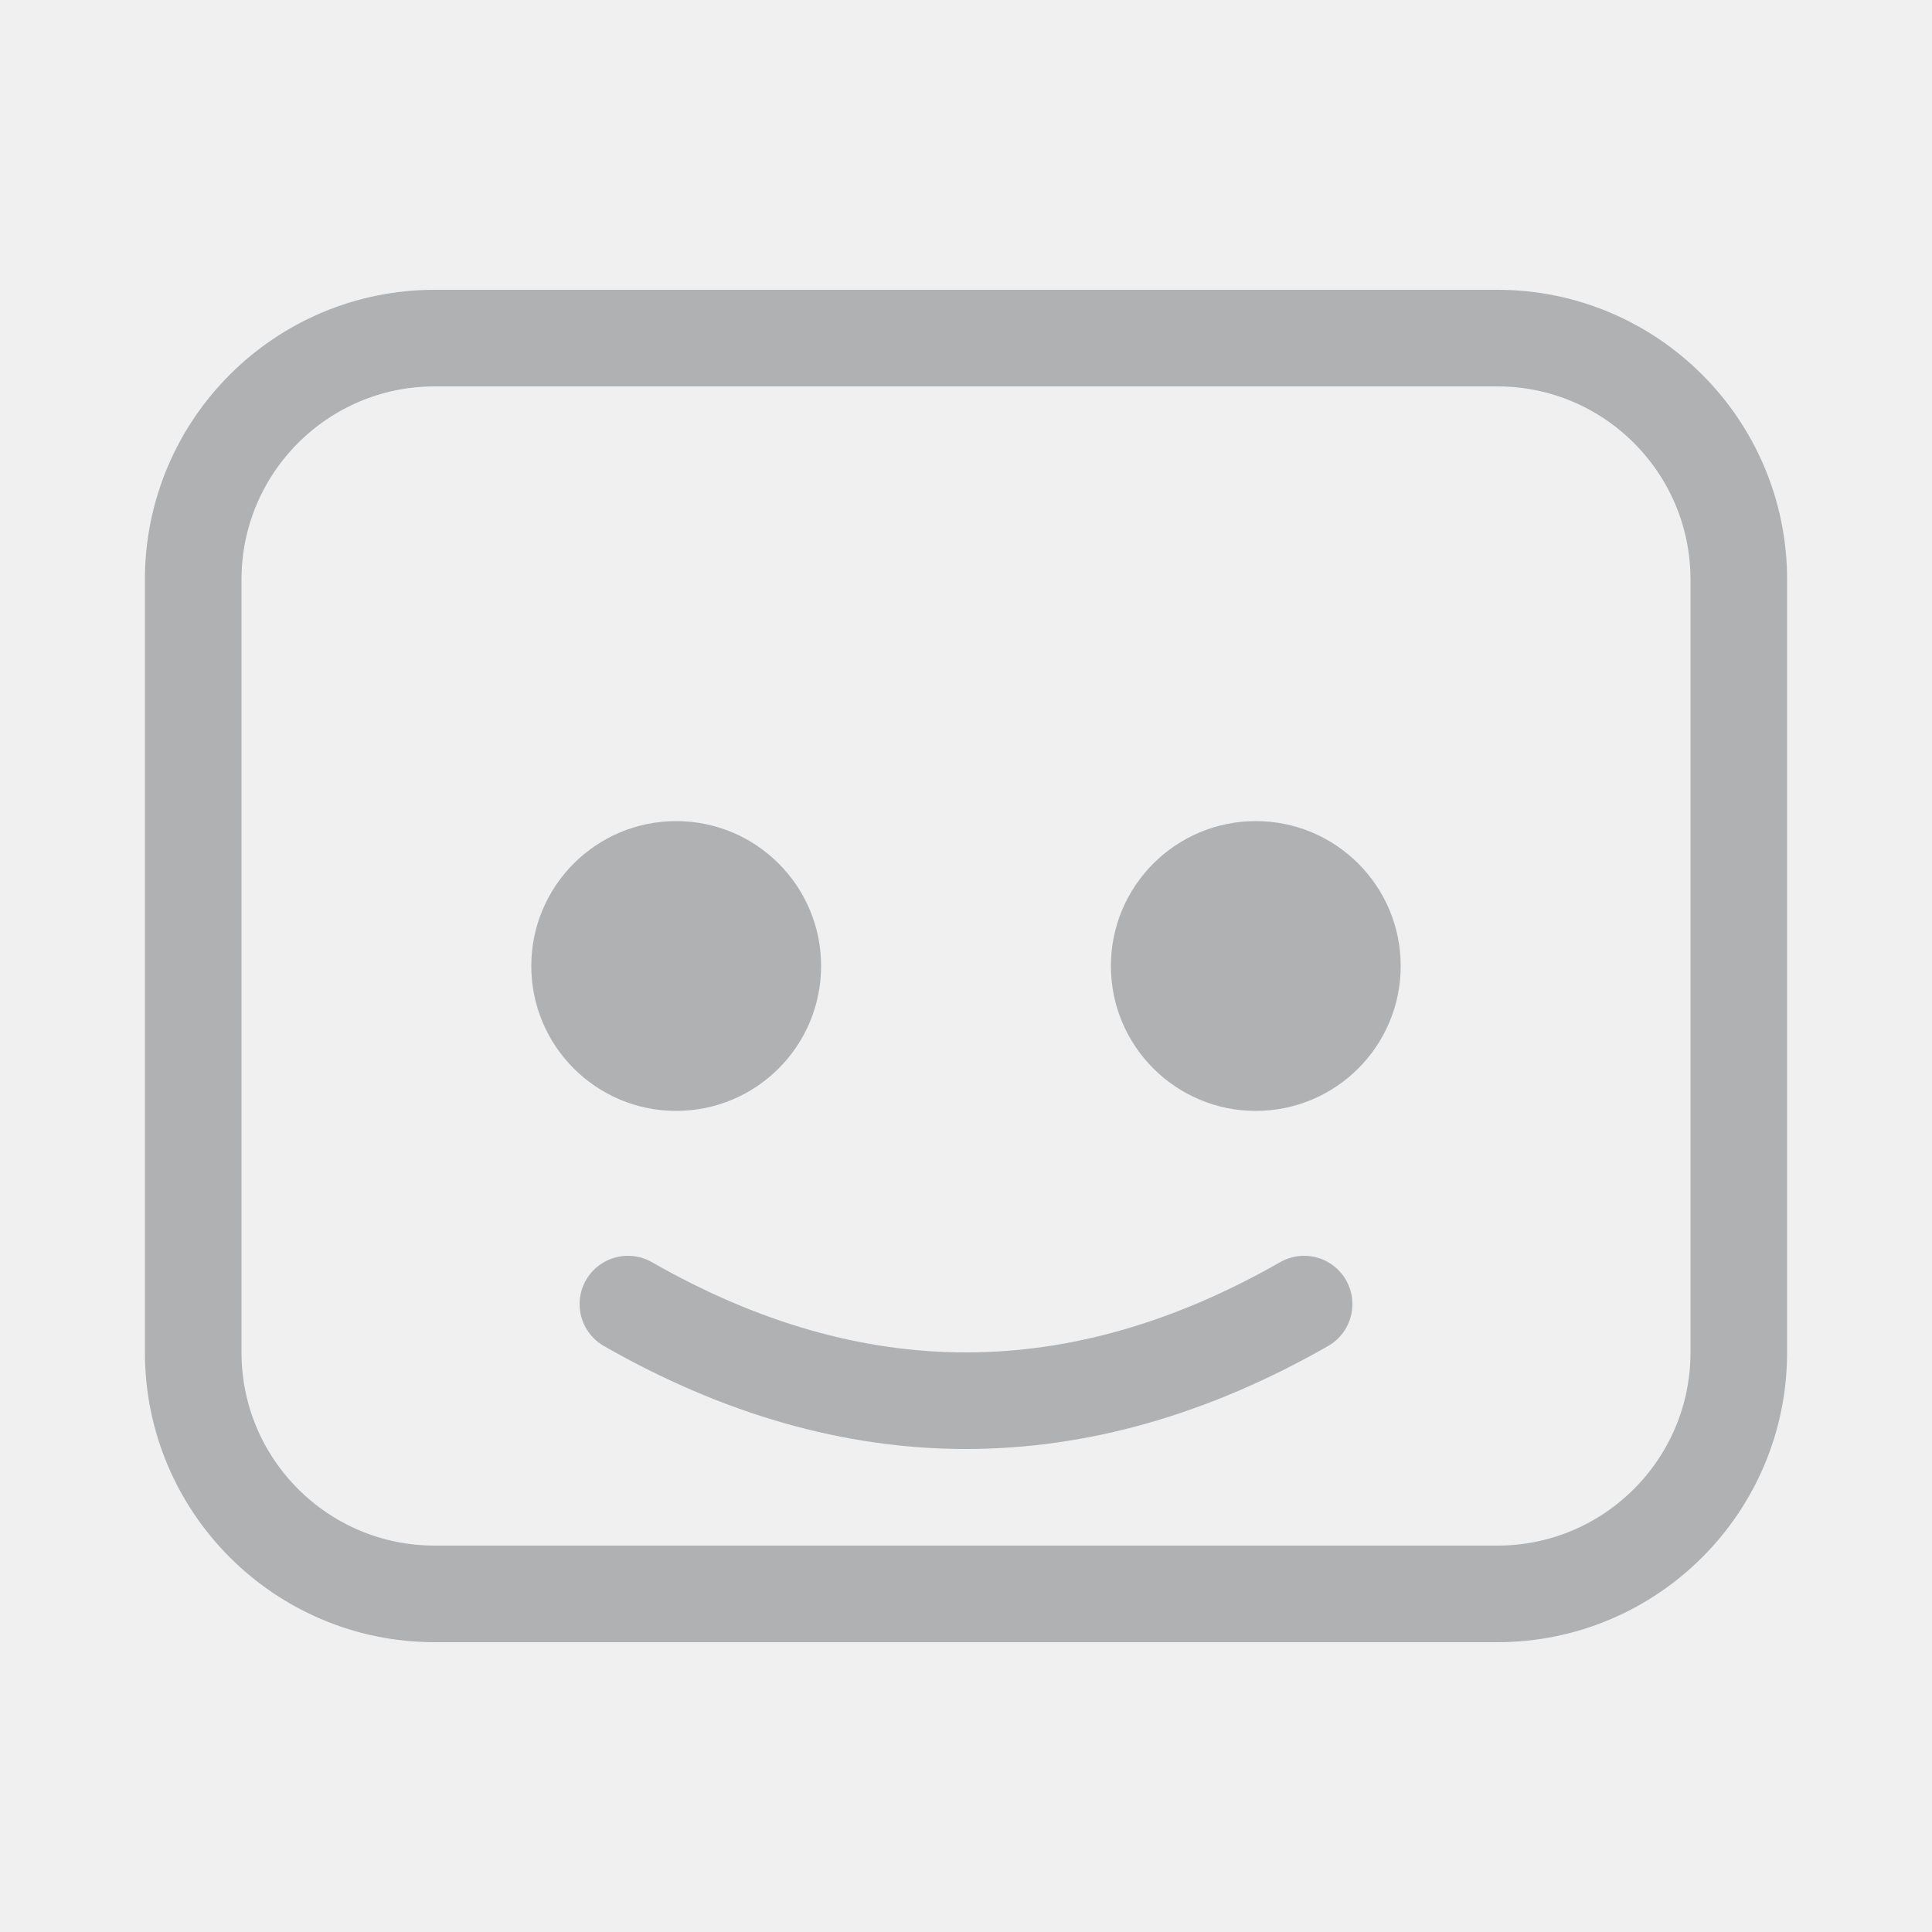
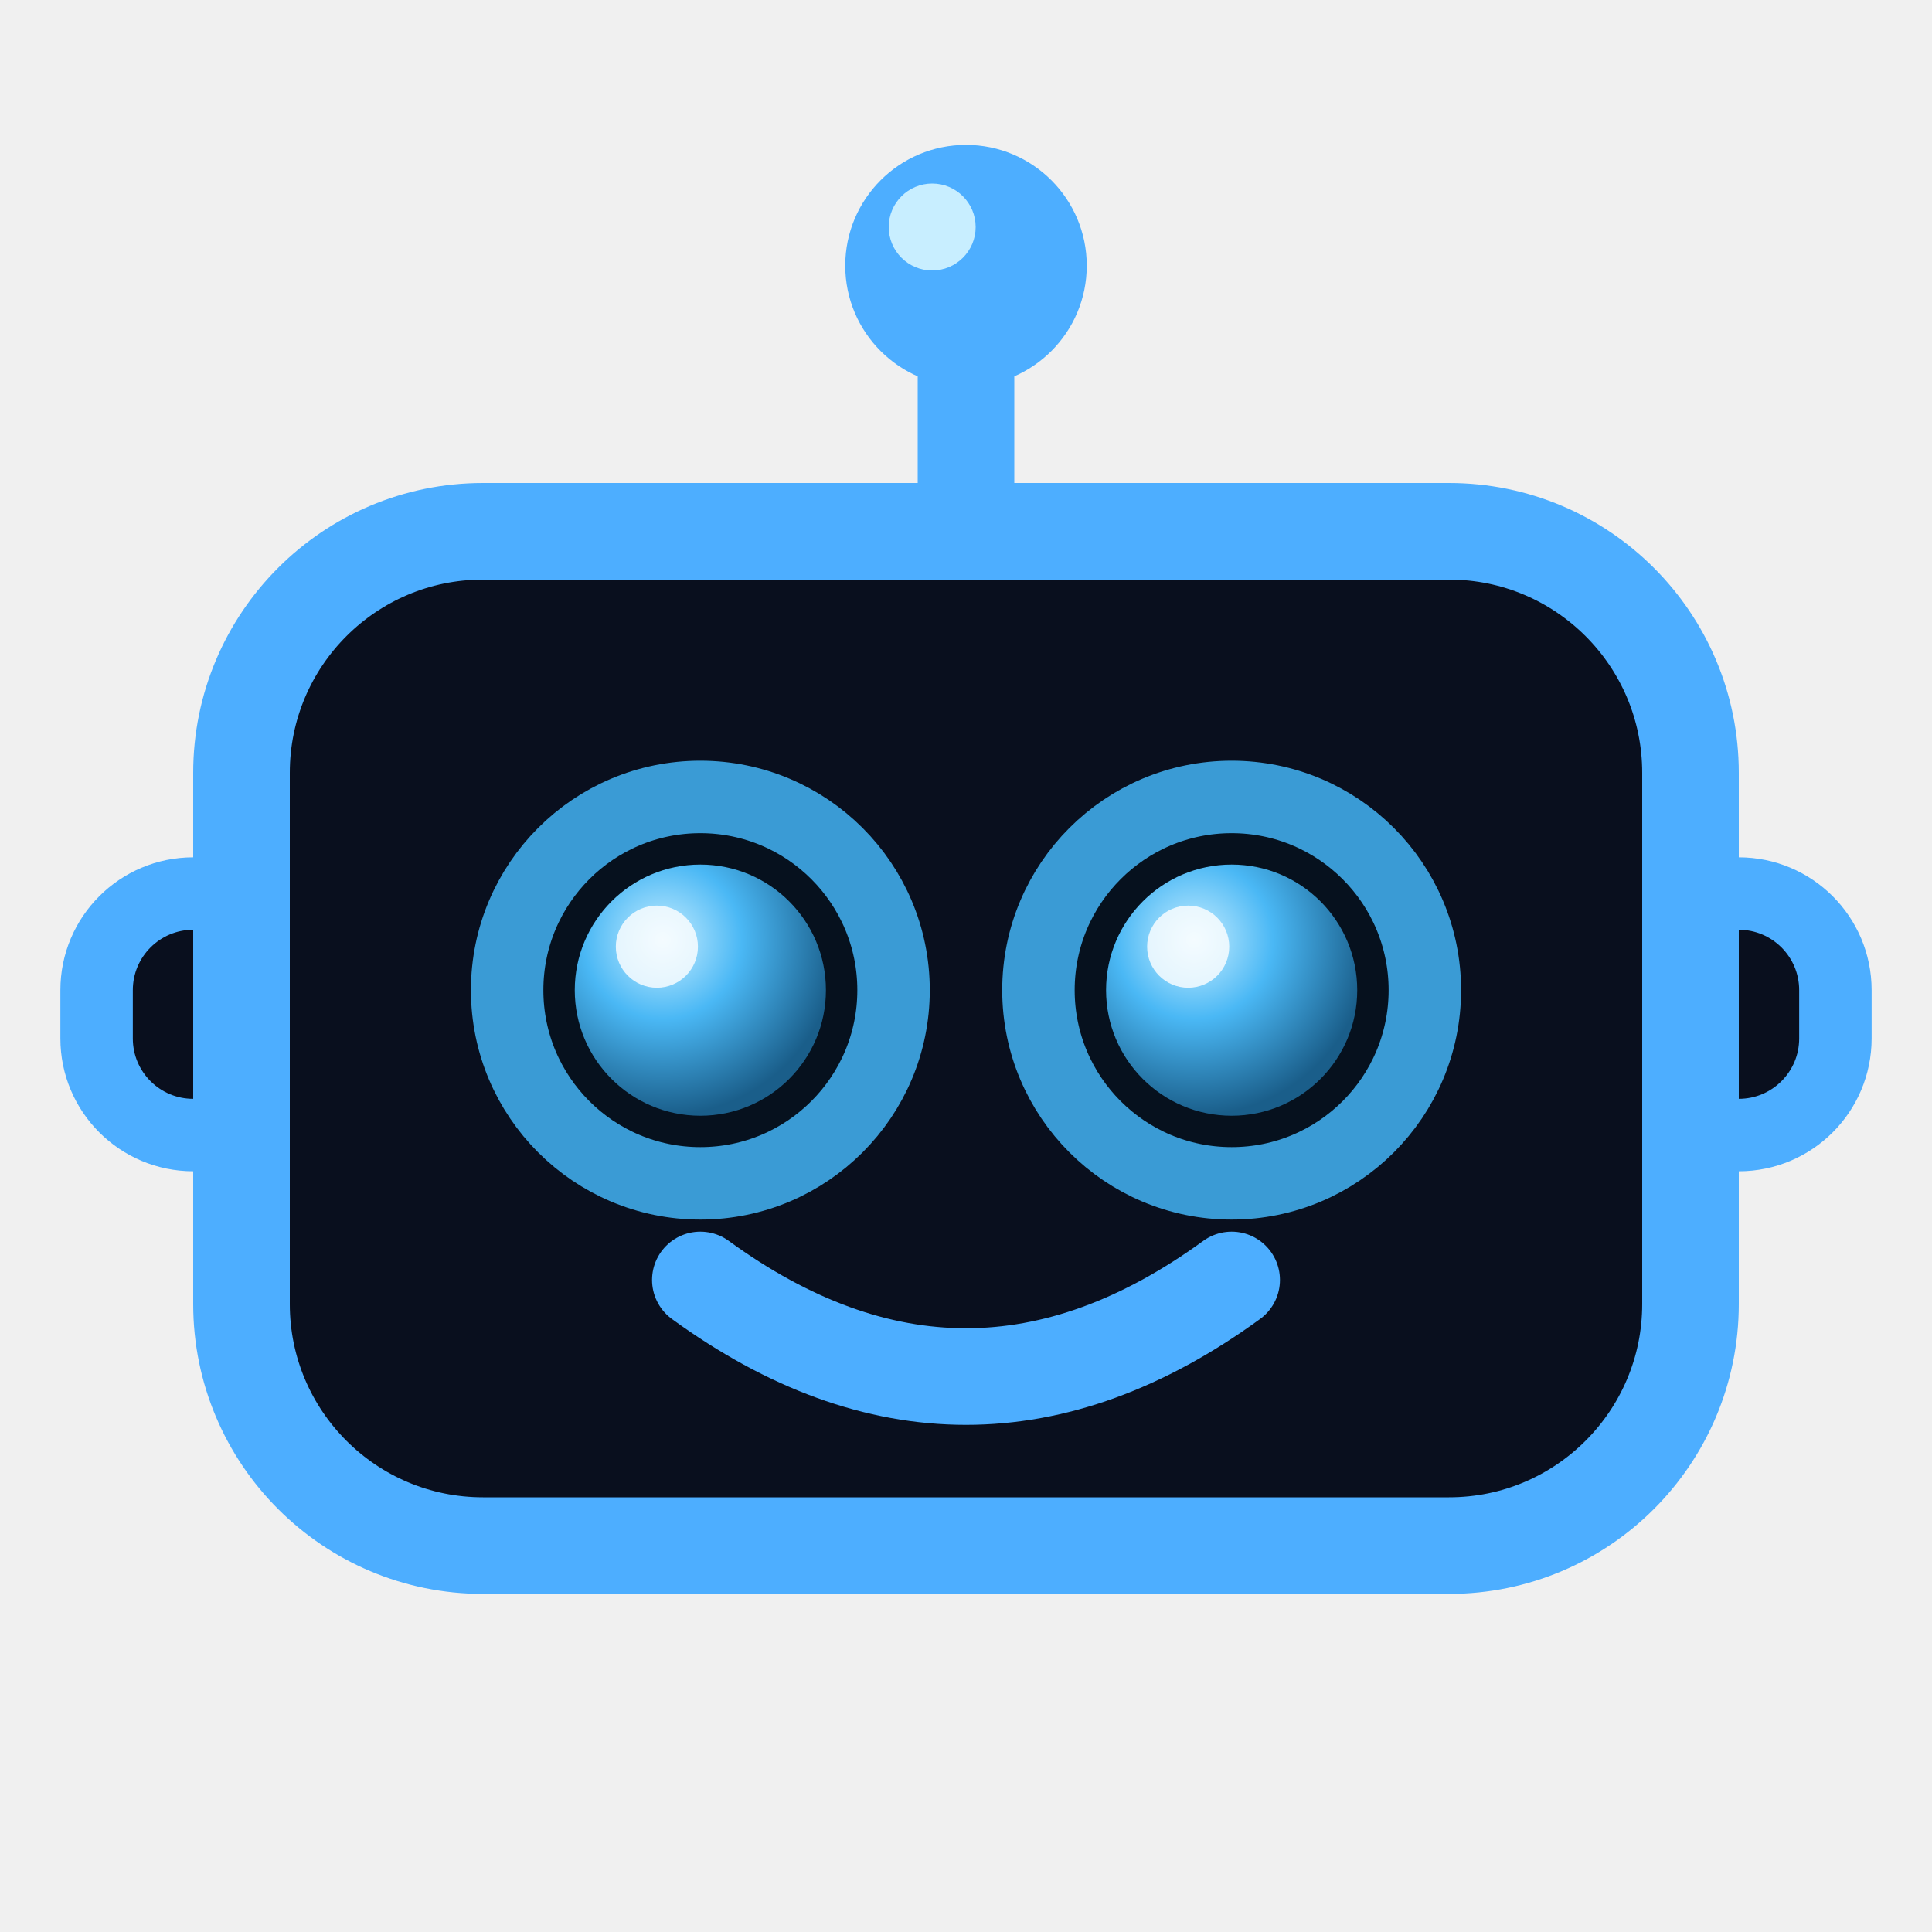
<svg xmlns="http://www.w3.org/2000/svg" width="40" height="40" viewBox="0 0 40 40">
-   <rect x="4" y="7" width="32" height="26" rx="5" fill="none" stroke="#AFB1B3" stroke-width="2" />
-   <circle cx="14" cy="20" r="3" fill="#AFB1B3" />
-   <circle cx="26" cy="20" r="3" fill="#AFB1B3" />
-   <path d="M13 27 Q20 31 27 27" fill="none" stroke="#AFB1B3" stroke-width="2" stroke-linecap="round" />
+   <defs>
+     <radialGradient id="iris" cx="35%" cy="30%" r="70%">
+       <stop offset="0%" stop-color="#C8EEFF" />
+       <stop offset="45%" stop-color="#4AB8F5" />
+       <stop offset="100%" stop-color="#1A5E8A" />
+     </radialGradient>
+   </defs>
+   <line x1="20" y1="7" x2="20" y2="11" stroke="#4DAEFF" stroke-width="2" stroke-linecap="round" />
+   <circle cx="20" cy="5.5" r="2.5" fill="#4DAEFF" />
+   <circle cx="19.3" cy="4.7" r="0.9" fill="#C8EEFF" />
+   <rect x="2" y="18.5" width="5" height="5" rx="2" fill="#090F1E" stroke="#4DAEFF" stroke-width="1.5" />
+   <rect x="33" y="18.5" width="5" height="5" rx="2" fill="#090F1E" stroke="#4DAEFF" stroke-width="1.5" />
+   <rect x="5" y="11" width="30" height="21" rx="5" fill="#090F1E" stroke="#4DAEFF" stroke-width="2" />
+   <circle cx="14.5" cy="20.5" r="4" fill="#06111E" stroke="#3A9BD5" stroke-width="1.5" />
+   <circle cx="14.5" cy="20.5" r="2.6" fill="url(#iris)" />
+   <circle cx="13.6" cy="19.6" r="0.85" fill="#FFFFFF" opacity="0.8" />
+   <circle cx="25.5" cy="20.5" r="4" fill="#06111E" stroke="#3A9BD5" stroke-width="1.5" />
+   <circle cx="25.5" cy="20.5" r="2.6" fill="url(#iris)" />
+   <circle cx="24.6" cy="19.6" r="0.85" fill="#FFFFFF" opacity="0.8" />
+   <path d="M14.5 26.5 Q20 30.5 25.5 26.5" fill="none" stroke="#4DAEFF" stroke-width="2" stroke-linecap="round" />
</svg>
